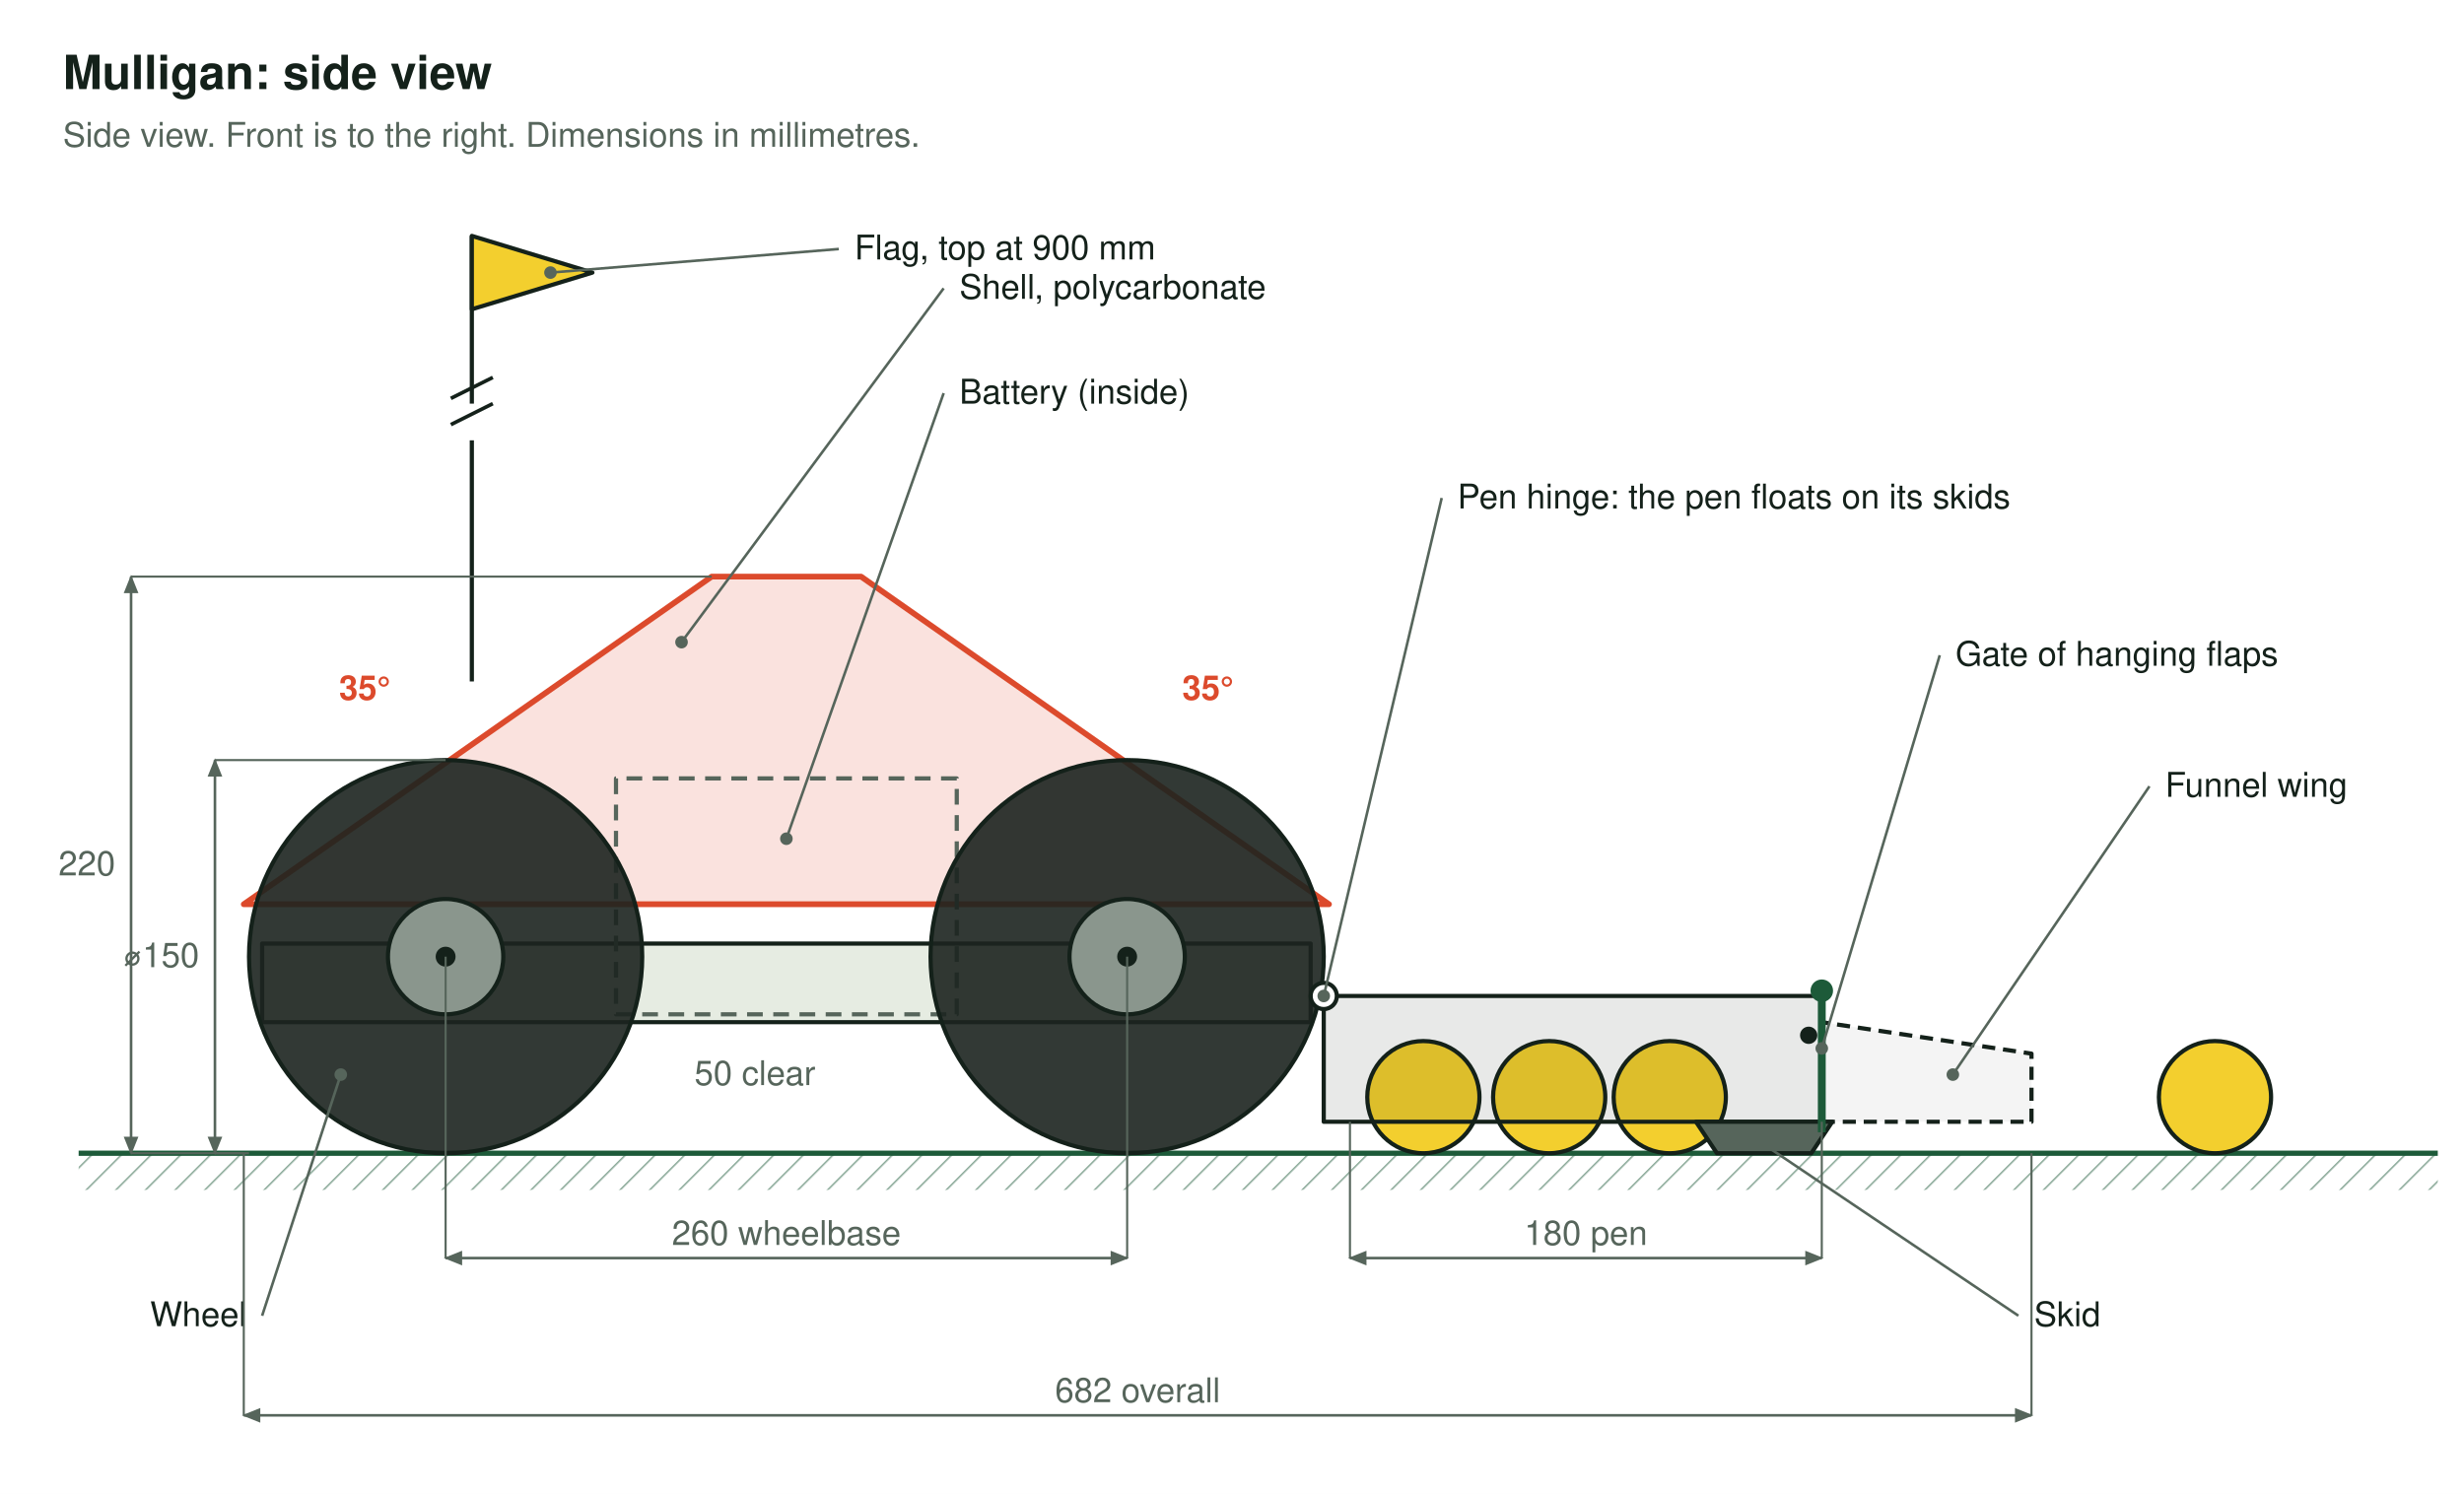
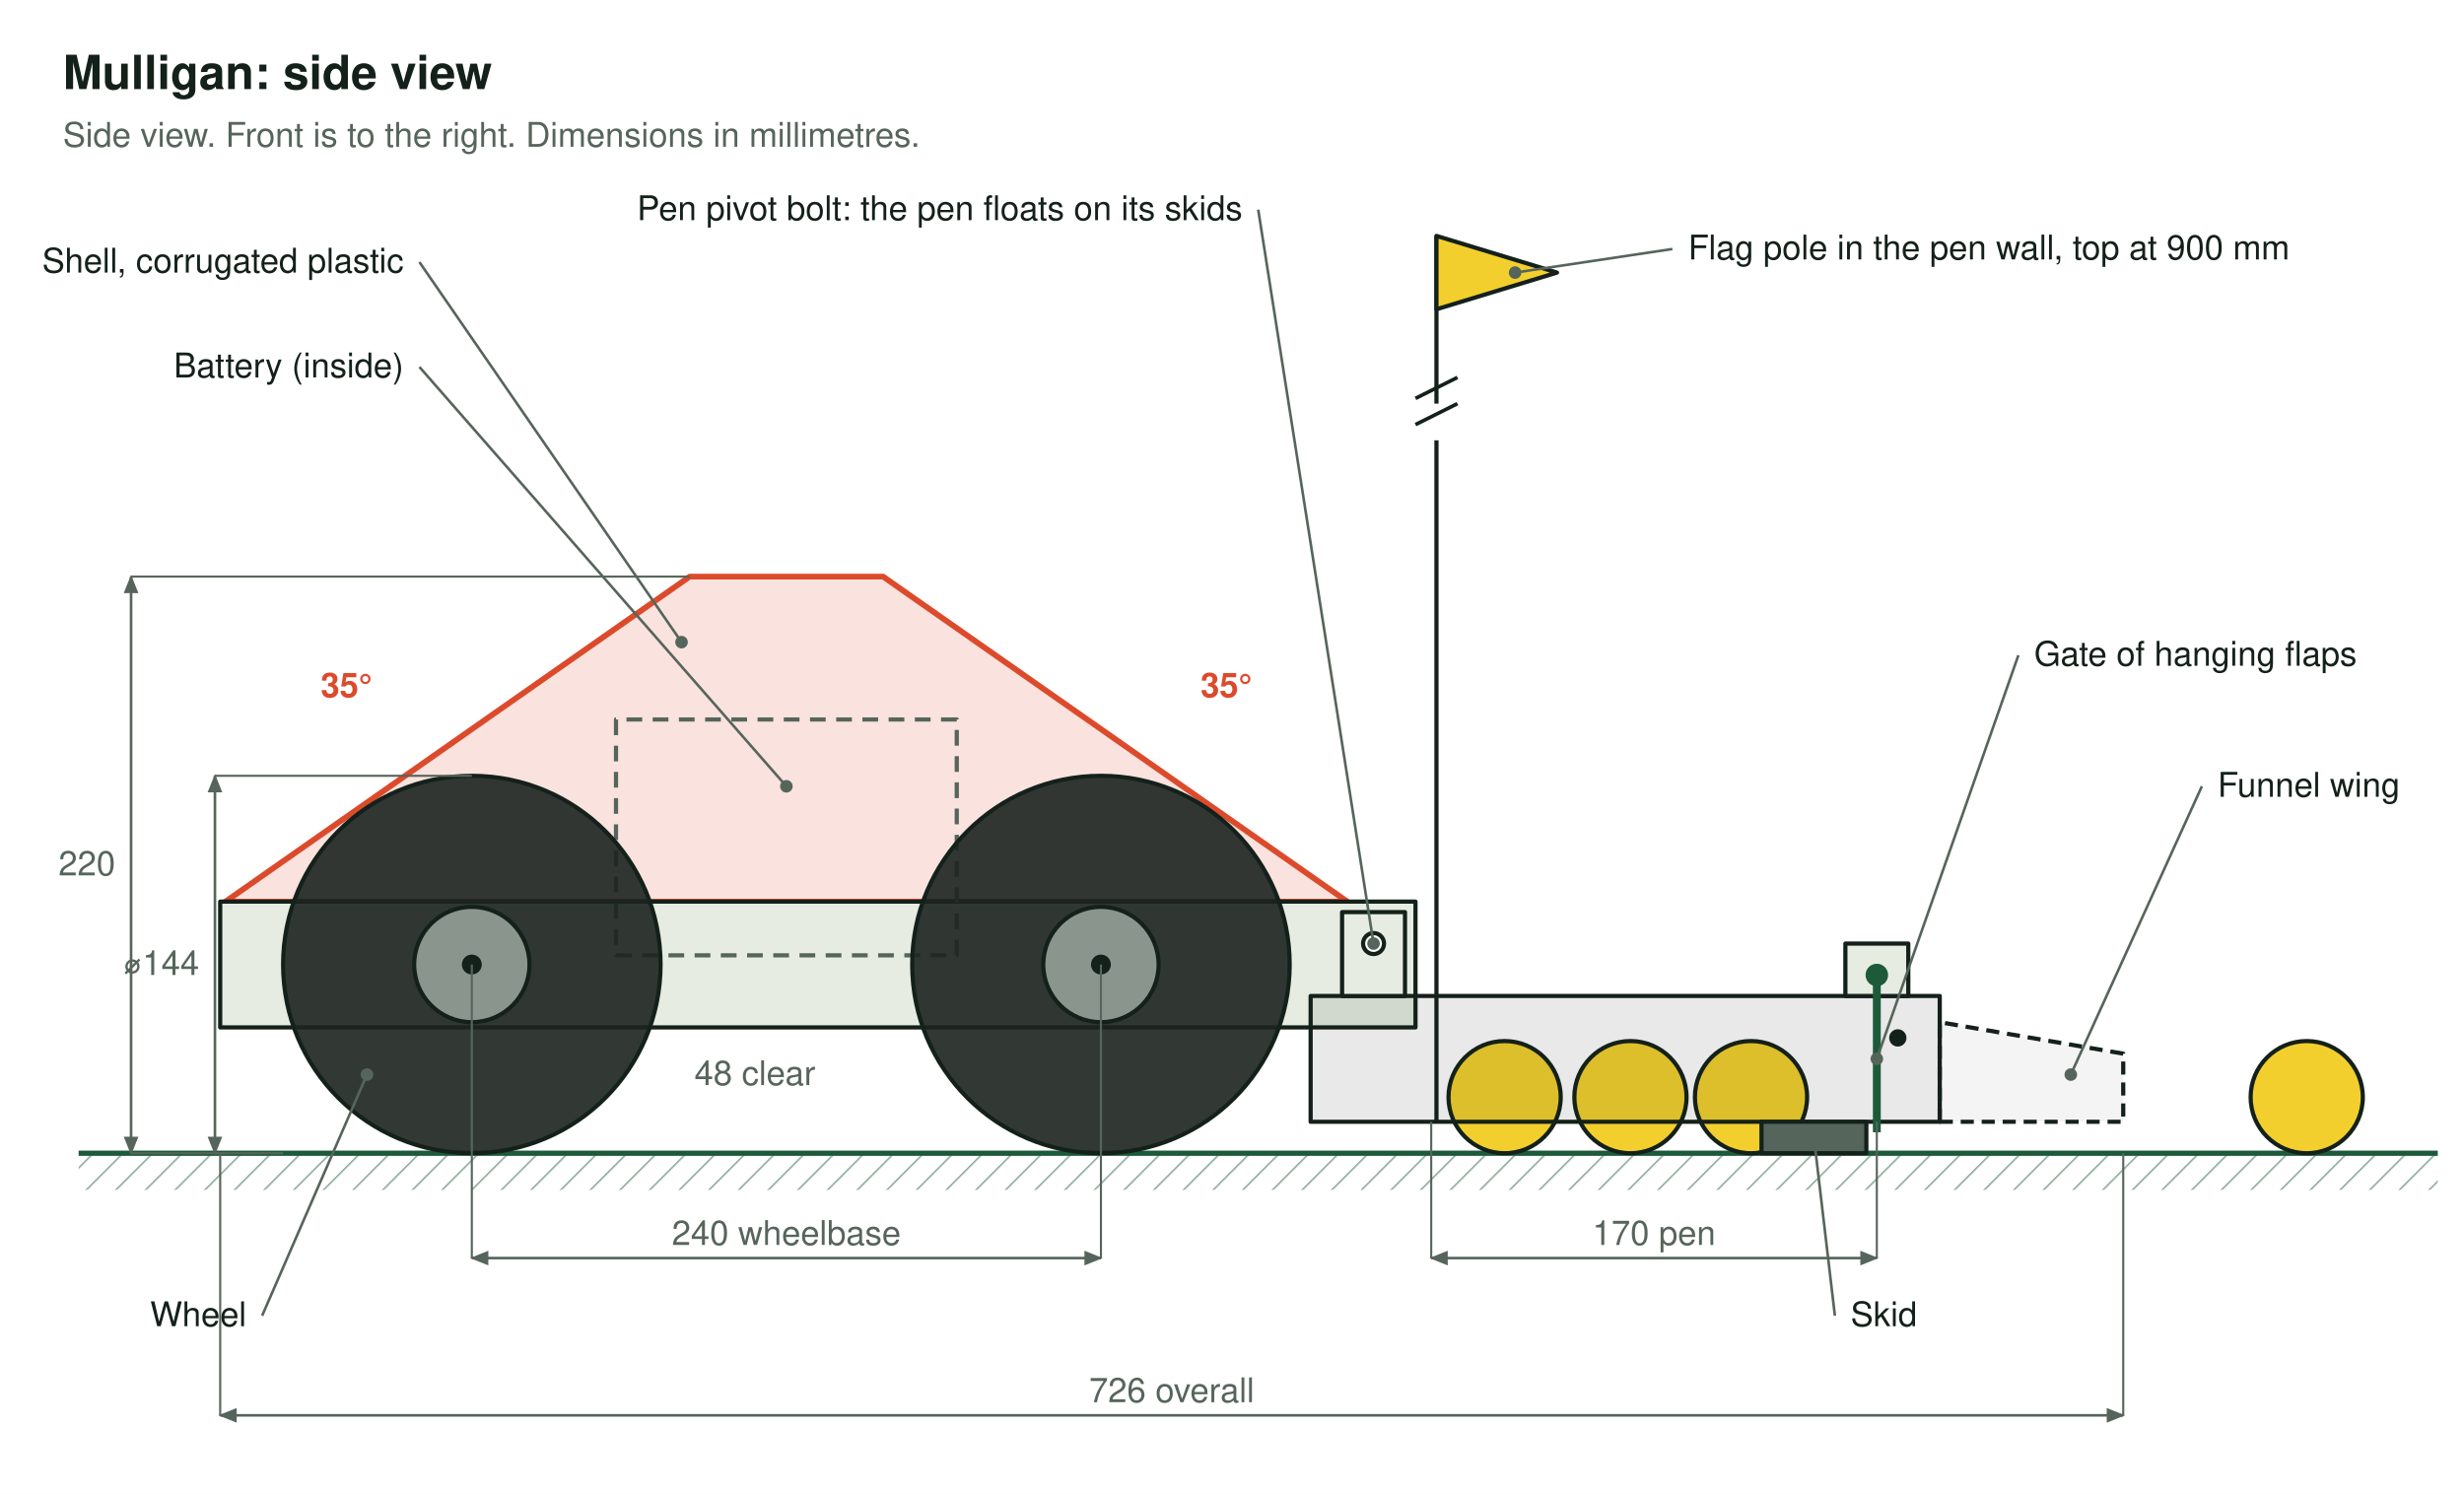
<svg xmlns="http://www.w3.org/2000/svg" viewBox="0 0 940 570" font-family="Helvetica, Arial, sans-serif" font-size="13" role="img" aria-label="Mulligan: side view">
  <defs>
    <marker id="a" viewBox="0 0 10 10" refX="9" refY="5" markerWidth="7" markerHeight="7" orient="auto-start-reverse">
      <path d="M0 1 10 5 0 9z" fill="#56655b" />
    </marker>
    <pattern id="grass" width="8" height="8" patternUnits="userSpaceOnUse" patternTransform="rotate(45)">
      <path d="M0 0v8" stroke="#1d5a39" stroke-width="1.2" opacity=".5" />
    </pattern>
  </defs>
  <rect width="940" height="570" fill="#ffffff" />
  <text x="24" y="34" font-size="18" font-weight="700" fill="#14211a">Mulligan: side view</text>
  <rect x="30" y="440" width="900" height="14" fill="url(#grass)" />
  <path d="M30 440L930 440" fill="none" stroke="#1d5a39" stroke-width="2" />
-   <path d="M93 345L271.5 220L328.5 220L507 345z" fill="#dc4a2c" stroke="#dc4a2c" stroke-width="2.2" stroke-linejoin="round" fill-opacity=".16" />
-   <path d="M100 390L500 390L500 360L100 360z" fill="#e6ece2" stroke="#14211a" stroke-width="1.6" stroke-linejoin="round" />
-   <path d="M235 387L365 387L365 297L235 297z" fill="none" stroke="#56655b" stroke-width="1.6" stroke-linejoin="round" stroke-dasharray="6 4" />
-   <circle cx="170" cy="365" r="75" fill="#1c2420" stroke="#14211a" stroke-width="1.6" fill-opacity=".9" />
-   <circle cx="170" cy="365" r="22" fill="#8a968d" stroke="#14211a" stroke-width="1.6" />
-   <circle cx="170" cy="365" r="3" fill="#14211a" stroke="#14211a" stroke-width="1.6" />
-   <circle cx="430" cy="365" r="75" fill="#1c2420" stroke="#14211a" stroke-width="1.6" fill-opacity=".9" />
-   <circle cx="430" cy="365" r="22" fill="#8a968d" stroke="#14211a" stroke-width="1.6" />
-   <circle cx="430" cy="365" r="3" fill="#14211a" stroke="#14211a" stroke-width="1.6" />
-   <circle cx="543" cy="418.6" r="21.4" fill="#f3cf2e" stroke="#14211a" stroke-width="1.6" />
-   <circle cx="591" cy="418.6" r="21.4" fill="#f3cf2e" stroke="#14211a" stroke-width="1.6" />
-   <circle cx="637" cy="418.6" r="21.4" fill="#f3cf2e" stroke="#14211a" stroke-width="1.6" />
-   <circle cx="845" cy="418.6" r="21.4" fill="#f3cf2e" stroke="#14211a" stroke-width="1.6" />
-   <path d="M505 428L695 428L695 380L505 380z" fill="#14211a" stroke="#14211a" stroke-width="1.6" stroke-linejoin="round" fill-opacity=".1" />
-   <path d="M695 428L775 428L775 402L695 390z" fill="#14211a" stroke="#14211a" stroke-width="1.6" stroke-linejoin="round" fill-opacity=".05" stroke-dasharray="5 3" />
-   <path d="M655 440L691 440L699 428L647 428z" fill="#56655b" stroke="#14211a" stroke-width="1.6" stroke-linejoin="round" />
-   <circle cx="505" cy="380" r="5" fill="#ffffff" stroke="#14211a" stroke-width="1.6" />
-   <path d="M695 378L695 432" fill="none" stroke="#1d5a39" stroke-width="3" />
-   <circle cx="695" cy="378" r="3.5" fill="#1d5a39" stroke="#1d5a39" stroke-width="1.6" />
-   <circle cx="690" cy="395" r="2.5" fill="#14211a" stroke="#14211a" stroke-width="1.6" />
-   <path d="M180 260L180 168" fill="none" stroke="#14211a" stroke-width="1.6" />
-   <path d="M172 162l16 -8M172 152l16 -8" stroke="#14211a" stroke-width="1.4" fill="none" />
-   <path d="M180 154L180 90" fill="none" stroke="#14211a" stroke-width="1.6" />
-   <path d="M180 90L226 104L180 118z" fill="#f3cf2e" stroke="#14211a" stroke-width="1.6" stroke-linejoin="round" />
-   <path d="M360 110L260 245" stroke="#56655b" stroke-width="1" fill="none" />
+   <path d="M86 344L263.1 220L336.9 220L514 344z" fill="#dc4a2c" stroke="#dc4a2c" stroke-width="2.2" stroke-linejoin="round" fill-opacity=".16" />
+   <path d="M84 392L540 392L540 344L84 344z" fill="#e6ece2" stroke="#14211a" stroke-width="1.6" stroke-linejoin="round" />
+   <path d="M235 364.5L365 364.5L365 274.5L235 274.5z" fill="none" stroke="#56655b" stroke-width="1.6" stroke-linejoin="round" stroke-dasharray="6 4" />
+   <circle cx="180" cy="368" r="72" fill="#1c2420" stroke="#14211a" stroke-width="1.6" fill-opacity=".9" />
+   <circle cx="180" cy="368" r="22" fill="#8a968d" stroke="#14211a" stroke-width="1.6" />
+   <circle cx="180" cy="368" r="3" fill="#14211a" stroke="#14211a" stroke-width="1.6" />
+   <circle cx="420" cy="368" r="72" fill="#1c2420" stroke="#14211a" stroke-width="1.6" fill-opacity=".9" />
+   <circle cx="420" cy="368" r="22" fill="#8a968d" stroke="#14211a" stroke-width="1.6" />
+   <circle cx="420" cy="368" r="3" fill="#14211a" stroke="#14211a" stroke-width="1.6" />
+   <circle cx="574" cy="418.6" r="21.4" fill="#f3cf2e" stroke="#14211a" stroke-width="1.6" />
+   <circle cx="622" cy="418.6" r="21.4" fill="#f3cf2e" stroke="#14211a" stroke-width="1.6" />
+   <circle cx="668" cy="418.6" r="21.4" fill="#f3cf2e" stroke="#14211a" stroke-width="1.6" />
+   <circle cx="880" cy="418.6" r="21.4" fill="#f3cf2e" stroke="#14211a" stroke-width="1.6" />
+   <path d="M500 428L740 428L740 380L500 380z" fill="#14211a" stroke="#14211a" stroke-width="1.6" stroke-linejoin="round" fill-opacity=".1" />
+   <path d="M740 428L810 428L810 402L740 390z" fill="#14211a" stroke="#14211a" stroke-width="1.6" stroke-linejoin="round" fill-opacity=".05" stroke-dasharray="5 3" />
+   <path d="M672 440L712 440L712 428L672 428z" fill="#56655b" stroke="#14211a" stroke-width="1.6" stroke-linejoin="round" />
+   <path d="M512 380L536 380L536 348L512 348z" fill="#e6ece2" stroke="#14211a" stroke-width="1.6" stroke-linejoin="round" />
+   <path d="M704 380L728 380L728 360L704 360z" fill="#e6ece2" stroke="#14211a" stroke-width="1.6" stroke-linejoin="round" />
+   <circle cx="524" cy="360" r="4" fill="#ffffff" stroke="#14211a" stroke-width="1.6" />
+   <path d="M716 372L716 432" fill="none" stroke="#1d5a39" stroke-width="3" />
+   <circle cx="716" cy="372" r="3.5" fill="#1d5a39" stroke="#1d5a39" stroke-width="1.6" />
+   <circle cx="724" cy="396" r="2.5" fill="#14211a" stroke="#14211a" stroke-width="1.6" />
+   <path d="M548 428L548 168" fill="none" stroke="#14211a" stroke-width="1.6" />
+   <path d="M540 162l16 -8M540 152l16 -8" stroke="#14211a" stroke-width="1.4" fill="none" />
+   <path d="M548 154L548 90" fill="none" stroke="#14211a" stroke-width="1.6" />
+   <path d="M548 90L594 104L548 118z" fill="#f3cf2e" stroke="#14211a" stroke-width="1.6" stroke-linejoin="round" />
+   <path d="M160 100L260 245" stroke="#56655b" stroke-width="1" fill="none" />
  <circle cx="260" cy="245" r="2.4" fill="#56655b" />
-   <text x="366" y="114" text-anchor="start" fill="#14211a">Shell, polycarbonate</text>
-   <path d="M320 95L210 104" stroke="#56655b" stroke-width="1" fill="none" />
-   <circle cx="210" cy="104" r="2.4" fill="#56655b" />
-   <text x="326" y="99" text-anchor="start" fill="#14211a">Flag, top at 900 mm</text>
-   <path d="M360 150L300 320" stroke="#56655b" stroke-width="1" fill="none" />
-   <circle cx="300" cy="320" r="2.4" fill="#56655b" />
-   <text x="366" y="154" text-anchor="start" fill="#14211a">Battery (inside)</text>
-   <path d="M550 190L505 380" stroke="#56655b" stroke-width="1" fill="none" />
-   <circle cx="505" cy="380" r="2.4" fill="#56655b" />
-   <text x="556" y="194" text-anchor="start" fill="#14211a">Pen hinge: the pen floats on its skids</text>
-   <path d="M740 250L695 400" stroke="#56655b" stroke-width="1" fill="none" />
-   <circle cx="695" cy="400" r="2.4" fill="#56655b" />
-   <text x="746" y="254" text-anchor="start" fill="#14211a">Gate of hanging flaps</text>
-   <path d="M820 300L745 410" stroke="#56655b" stroke-width="1" fill="none" />
-   <circle cx="745" cy="410" r="2.4" fill="#56655b" />
-   <text x="826" y="304" text-anchor="start" fill="#14211a">Funnel wing</text>
-   <path d="M770 502L669 434" stroke="#56655b" stroke-width="1" fill="none" />
-   <circle cx="669" cy="434" r="2.4" fill="#56655b" />
-   <text x="776" y="506" text-anchor="start" fill="#14211a">Skid</text>
-   <path d="M100 502L130 410" stroke="#56655b" stroke-width="1" fill="none" />
-   <circle cx="130" cy="410" r="2.4" fill="#56655b" />
+   <text x="154" y="104" text-anchor="end" fill="#14211a">Shell, corrugated plastic</text>
+   <path d="M638 95L578 104" stroke="#56655b" stroke-width="1" fill="none" />
+   <circle cx="578" cy="104" r="2.4" fill="#56655b" />
+   <text x="644" y="99" text-anchor="start" fill="#14211a">Flag pole in the pen wall, top at 900 mm</text>
+   <path d="M160 140L300 300" stroke="#56655b" stroke-width="1" fill="none" />
+   <circle cx="300" cy="300" r="2.4" fill="#56655b" />
+   <text x="154" y="144" text-anchor="end" fill="#14211a">Battery (inside)</text>
+   <path d="M480 80L524 360" stroke="#56655b" stroke-width="1" fill="none" />
+   <circle cx="524" cy="360" r="2.4" fill="#56655b" />
+   <text x="474" y="84" text-anchor="end" fill="#14211a">Pen pivot bolt: the pen floats on its skids</text>
+   <path d="M770 250L716 404" stroke="#56655b" stroke-width="1" fill="none" />
+   <circle cx="716" cy="404" r="2.4" fill="#56655b" />
+   <text x="776" y="254" text-anchor="start" fill="#14211a">Gate of hanging flaps</text>
+   <path d="M840 300L790 410" stroke="#56655b" stroke-width="1" fill="none" />
+   <circle cx="790" cy="410" r="2.4" fill="#56655b" />
+   <text x="846" y="304" text-anchor="start" fill="#14211a">Funnel wing</text>
+   <path d="M700 502L692 434" stroke="#56655b" stroke-width="1" fill="none" />
+   <circle cx="692" cy="434" r="2.4" fill="#56655b" />
+   <text x="706" y="506" text-anchor="start" fill="#14211a">Skid</text>
+   <path d="M100 502L140 410" stroke="#56655b" stroke-width="1" fill="none" />
+   <circle cx="140" cy="410" r="2.4" fill="#56655b" />
  <text x="94" y="506" text-anchor="end" fill="#14211a">Wheel</text>
-   <path d="M93 440V540M775 440V540" stroke="#56655b" stroke-width=".8" fill="none" />
-   <path d="M93 540H775" stroke="#56655b" stroke-width="1" marker-start="url(#a)" marker-end="url(#a)" fill="none" />
-   <text x="434" y="535" text-anchor="middle" fill="#56655b">682 overall</text>
-   <path d="M170 365V480M430 365V480" stroke="#56655b" stroke-width=".8" fill="none" />
-   <path d="M170 480H430" stroke="#56655b" stroke-width="1" marker-start="url(#a)" marker-end="url(#a)" fill="none" />
-   <text x="300" y="475" text-anchor="middle" fill="#56655b">260 wheelbase</text>
-   <path d="M515 428V480M695 428V480" stroke="#56655b" stroke-width=".8" fill="none" />
-   <path d="M515 480H695" stroke="#56655b" stroke-width="1" marker-start="url(#a)" marker-end="url(#a)" fill="none" />
-   <text x="605" y="475" text-anchor="middle" fill="#56655b">180 pen</text>
-   <path d="M93 440H50M271.5 220H50" stroke="#56655b" stroke-width=".8" fill="none" />
+   <path d="M84 440V540M810 440V540" stroke="#56655b" stroke-width=".8" fill="none" />
+   <path d="M84 540H810" stroke="#56655b" stroke-width="1" marker-start="url(#a)" marker-end="url(#a)" fill="none" />
+   <text x="447" y="535" text-anchor="middle" fill="#56655b">726 overall</text>
+   <path d="M180 368V480M420 368V480" stroke="#56655b" stroke-width=".8" fill="none" />
+   <path d="M180 480H420" stroke="#56655b" stroke-width="1" marker-start="url(#a)" marker-end="url(#a)" fill="none" />
+   <text x="300" y="475" text-anchor="middle" fill="#56655b">240 wheelbase</text>
+   <path d="M546 428V480M716 428V480" stroke="#56655b" stroke-width=".8" fill="none" />
+   <path d="M546 480H716" stroke="#56655b" stroke-width="1" marker-start="url(#a)" marker-end="url(#a)" fill="none" />
+   <text x="631" y="475" text-anchor="middle" fill="#56655b">170 pen</text>
+   <path d="M86 440H50M263.1 220H50" stroke="#56655b" stroke-width=".8" fill="none" />
  <path d="M50 440V220" stroke="#56655b" stroke-width="1" marker-start="url(#a)" marker-end="url(#a)" fill="none" />
  <text x="44" y="334" text-anchor="end" fill="#56655b">220</text>
-   <path d="M95 440H82M170 290H82" stroke="#56655b" stroke-width=".8" fill="none" />
-   <path d="M82 440V290" stroke="#56655b" stroke-width="1" marker-start="url(#a)" marker-end="url(#a)" fill="none" />
-   <text x="76" y="369" text-anchor="end" fill="#56655b">⌀150</text>
-   <text x="149" y="267" text-anchor="end" fill="#dc4a2c" font-weight="700">35°</text>
-   <text x="451" y="267" fill="#dc4a2c" font-weight="700">35°</text>
-   <text x="288" y="414" text-anchor="middle" fill="#56655b">50 clear</text>
+   <path d="M108 440H82M180 296H82" stroke="#56655b" stroke-width=".8" fill="none" />
+   <path d="M82 440V296" stroke="#56655b" stroke-width="1" marker-start="url(#a)" marker-end="url(#a)" fill="none" />
+   <text x="76" y="372" text-anchor="end" fill="#56655b">⌀144</text>
+   <text x="142" y="266" text-anchor="end" fill="#dc4a2c" font-weight="700">35°</text>
+   <text x="458" y="266" fill="#dc4a2c" font-weight="700">35°</text>
+   <text x="288" y="414" text-anchor="middle" fill="#56655b">48 clear</text>
  <text x="24" y="56" fill="#56655b">Side view. Front is to the right. Dimensions in millimetres.</text>
</svg>
